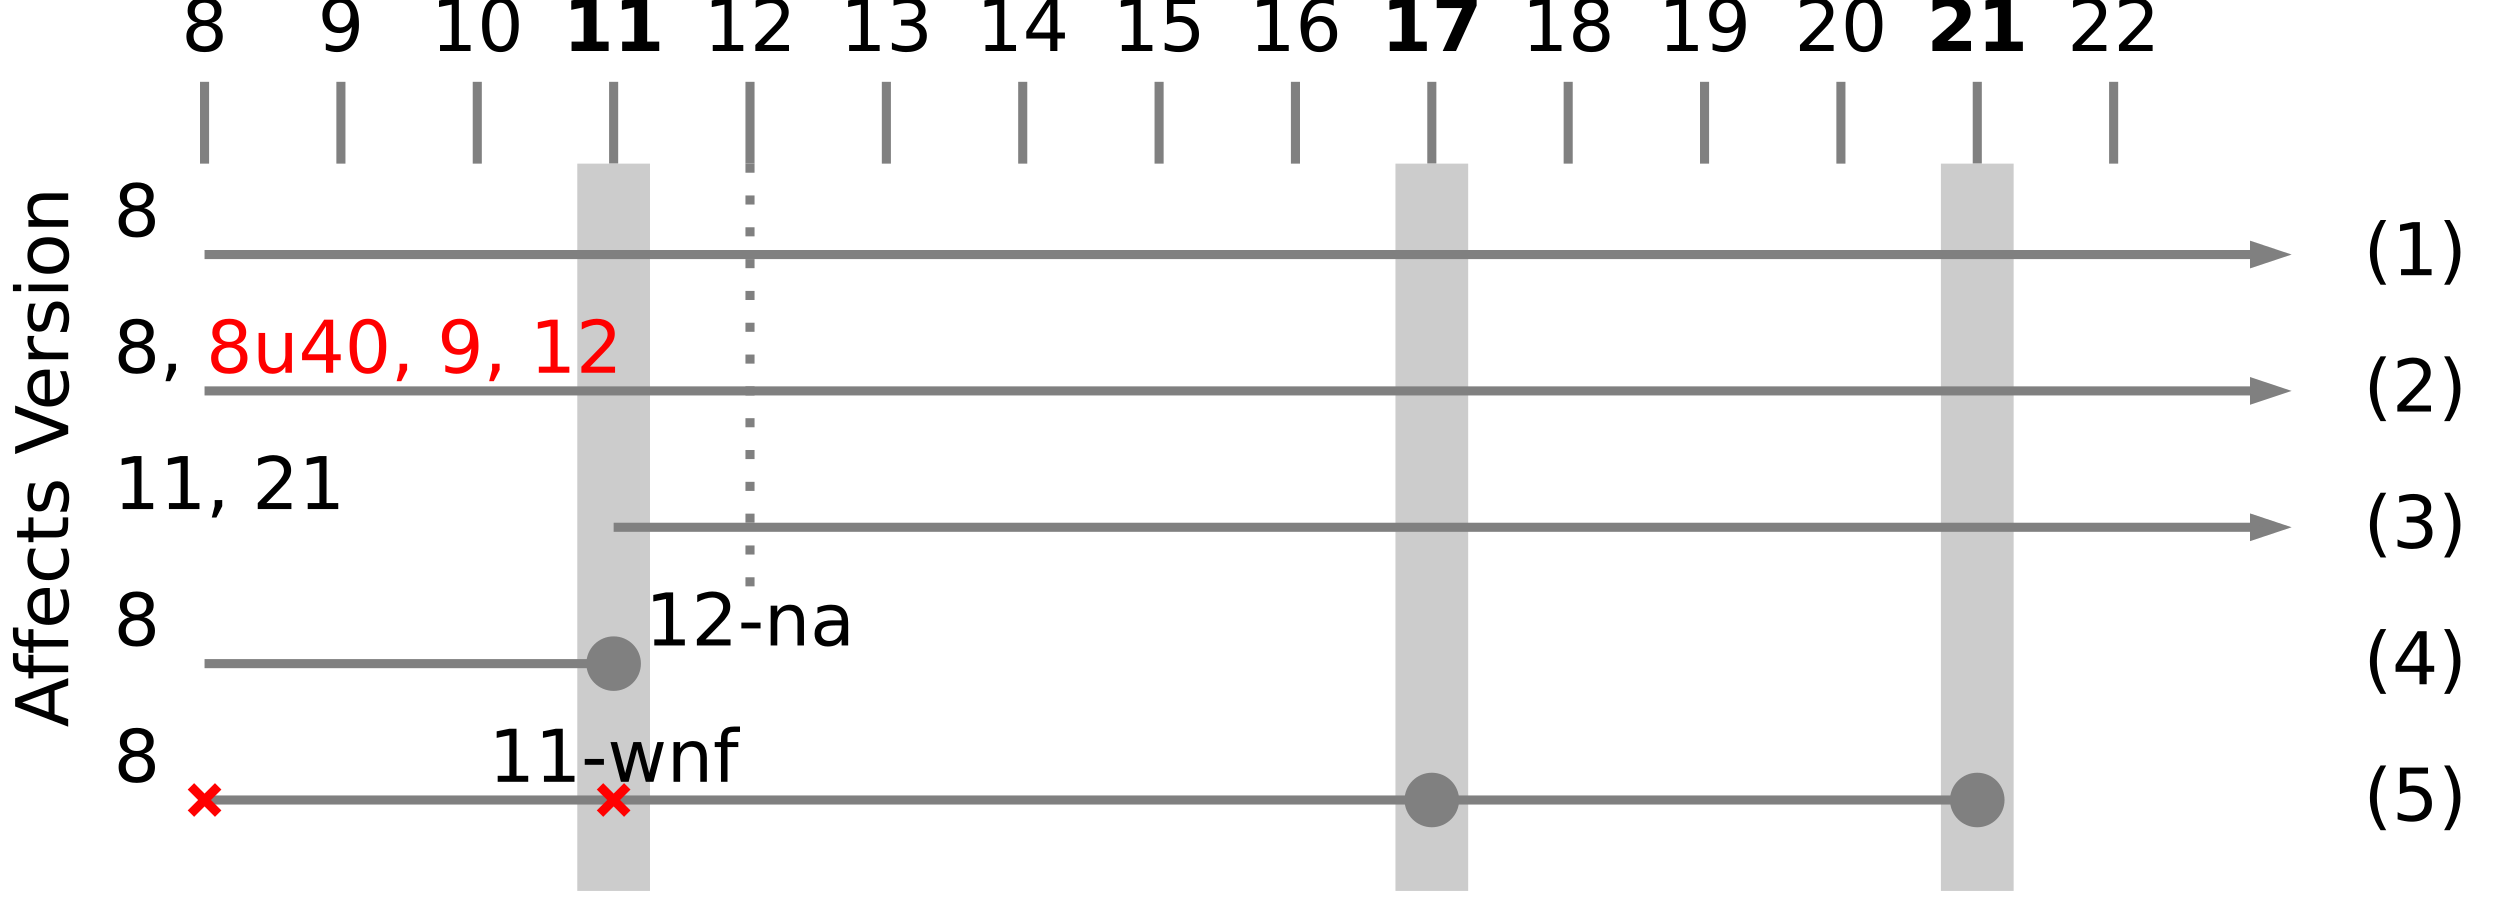
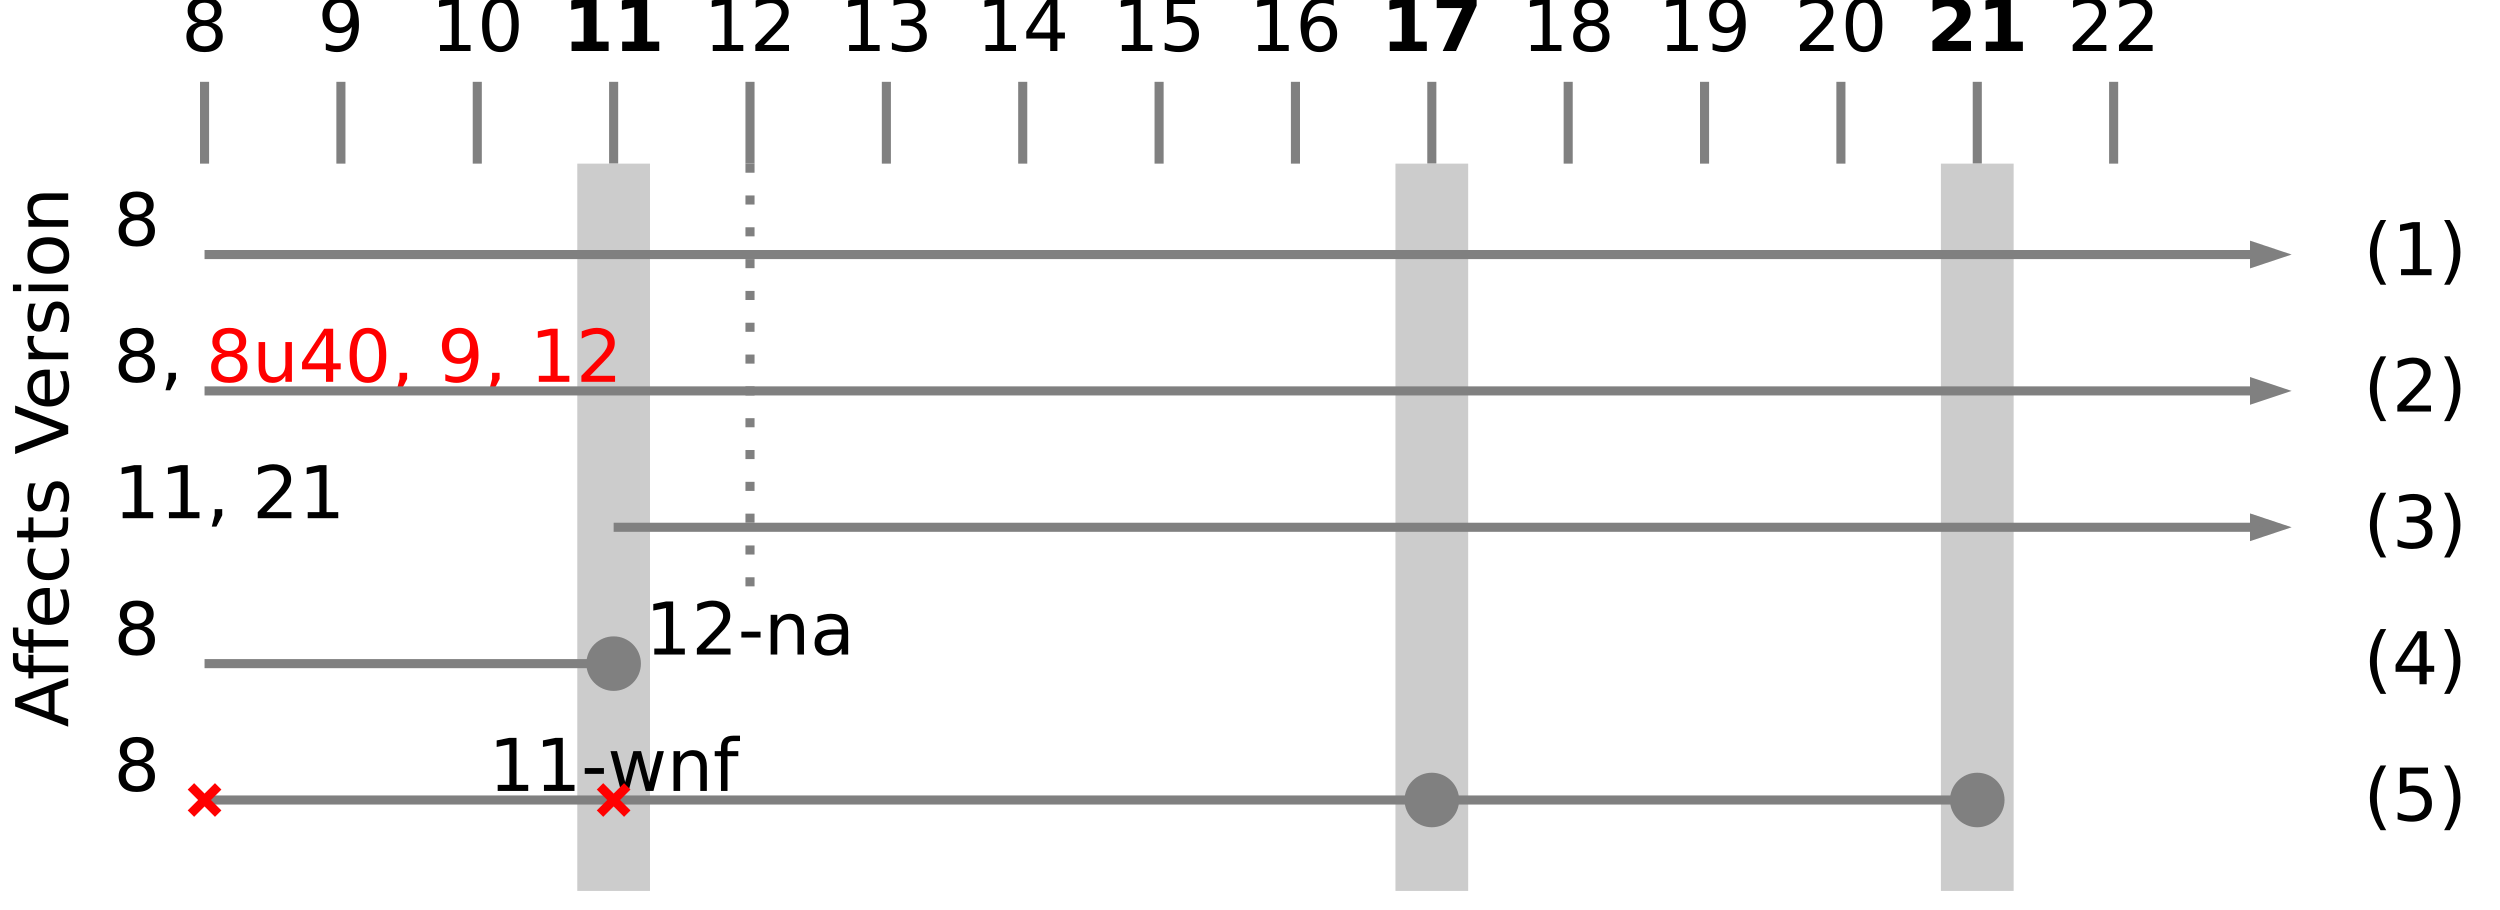
<svg xmlns="http://www.w3.org/2000/svg" xmlns:xlink="http://www.w3.org/1999/xlink" width="550" height="200" version="1.1">
  <style>
        rect {
            fill: none;
            stroke: black;
            stroke-width: 1;
        }
        text {
            font: 16px 'DejaVu Sans', sans-serif;
        }
        #head text {
            text-anchor: middle;
            dominant-baseline: text-bottom;
        }
        #refs text {
            dominant-baseline: middle;
        }
        text.lts {
            font-weight: bold;
        }
        #headlines line, #timeline path {
            stroke: #808080;
            stroke-width: 2;
        }
        #lts-lines line {
            stroke: #CCCCCC;
            stroke-width: 16;
        }
    </style>
  <text x="15" y="160" transform="rotate(-90 15, 160)">Affects Version</text>
  <g id="head">
    <text x="45" y="15">8</text>
    <text x="75" y="15">9</text>
    <text x="105" y="15">10</text>
    <text x="135" y="15" class="lts">11</text>
    <text x="165" y="15">12</text>
    <text x="195" y="15">13</text>
    <text x="225" y="15">14</text>
    <text x="255" y="15">15</text>
    <text x="285" y="15">16</text>
    <text x="315" y="15" class="lts">17</text>
    <text x="345" y="15">18</text>
    <text x="375" y="15">19</text>
    <text x="405" y="15">20</text>
    <text x="435" y="15" class="lts">21</text>
    <text x="465" y="15">22</text>
  </g>
  <g id="headlines">
    <line x1="45" y1="18" x2="45" y2="36" />
    <line x1="75" y1="18" x2="75" y2="36" />
    <line x1="105" y1="18" x2="105" y2="36" />
    <line x1="135" y1="18" x2="135" y2="36" />
    <line x1="165" y1="18" x2="165" y2="36" />
    <line x1="165" y1="36" x2="165" y2="130" stroke-dasharray="2 5" />
    <line x1="195" y1="18" x2="195" y2="36" />
    <line x1="225" y1="18" x2="225" y2="36" />
    <line x1="255" y1="18" x2="255" y2="36" />
    <line x1="285" y1="18" x2="285" y2="36" />
    <line x1="315" y1="18" x2="315" y2="36" />
    <line x1="345" y1="18" x2="345" y2="36" />
    <line x1="375" y1="18" x2="375" y2="36" />
    <line x1="405" y1="18" x2="405" y2="36" />
    <line x1="435" y1="18" x2="435" y2="36" />
    <line x1="465" y1="18" x2="465" y2="36" />
  </g>
  <g id="lts-lines">
    <line x1="135" y1="36" x2="135" y2="196" />
    <line x1="315" y1="36" x2="315" y2="196" />
    <line x1="435" y1="36" x2="435" y2="196" />
  </g>
  <g id="timeline">
    <defs>
      <marker id="arrow" viewBox="0 0 20 18" refX="0" refY="9" markerWidth="20" markerHeight="9" orient="auto">
        <path d="M 0 7 L 6 9 L 0 11 Z" fill="#808080" />
      </marker>
      <marker id="circle" viewBox="0 0 12 12" refX="6" refY="6" markerWidth="12" markerHeight="12" orient="auto">
        <circle cx="6" cy="6" r="3" fill="#808080" />
      </marker>
    </defs>
-     <text x="25" y="52">8</text>
+     <text x="25" y="54">8</text>
    <path d="M 45, 56 L 495, 56" marker-end="url(#arrow)" />
-     <text x="25" y="82">8,
+     <text x="25" y="84">8,
        <tspan fill="red">8u40, 9, 12</tspan>
    </text>
    <path d="M 45, 86 L 495, 86" marker-end="url(#arrow)" />
-     <text x="25" y="112">11, 21</text>
+     <text x="25" y="114">11, 21</text>
    <path d="M 135, 116 L 495, 116" marker-end="url(#arrow)" />
-     <text x="25" y="142">8</text>
-     <text x="165" y="142" text-anchor="middle">12-na</text>
+     <text x="25" y="144">8</text>
+     <text x="165" y="144" text-anchor="middle">12-na</text>
    <path d="M  45, 146 L 135, 146" marker-end="url(#circle)" />
-     <text x="25" y="172">8</text>
-     <text x="135" y="172" style="text-anchor: middle">11-wnf</text>
+     <text x="25" y="174">8</text>
+     <text x="135" y="174" style="text-anchor: middle">11-wnf</text>
    <path d="M 45, 176 L 315, 176 L 435, 176" marker-mid="url(#circle)" marker-end="url(#circle)" />
    <g id="redcross">
      <path d="M 132, 173 L 138, 179                  M 138, 173 L 132, 179" style="stroke: red" />
    </g>
    <use x="-90" y="0" xlink:href="#redcross" />
  </g>
  <g id="refs">
    <text x="520" y="56">(1)</text>
    <text x="520" y="86">(2)</text>
    <text x="520" y="116">(3)</text>
    <text x="520" y="146">(4)</text>
    <text x="520" y="176">(5)</text>
  </g>
</svg>
